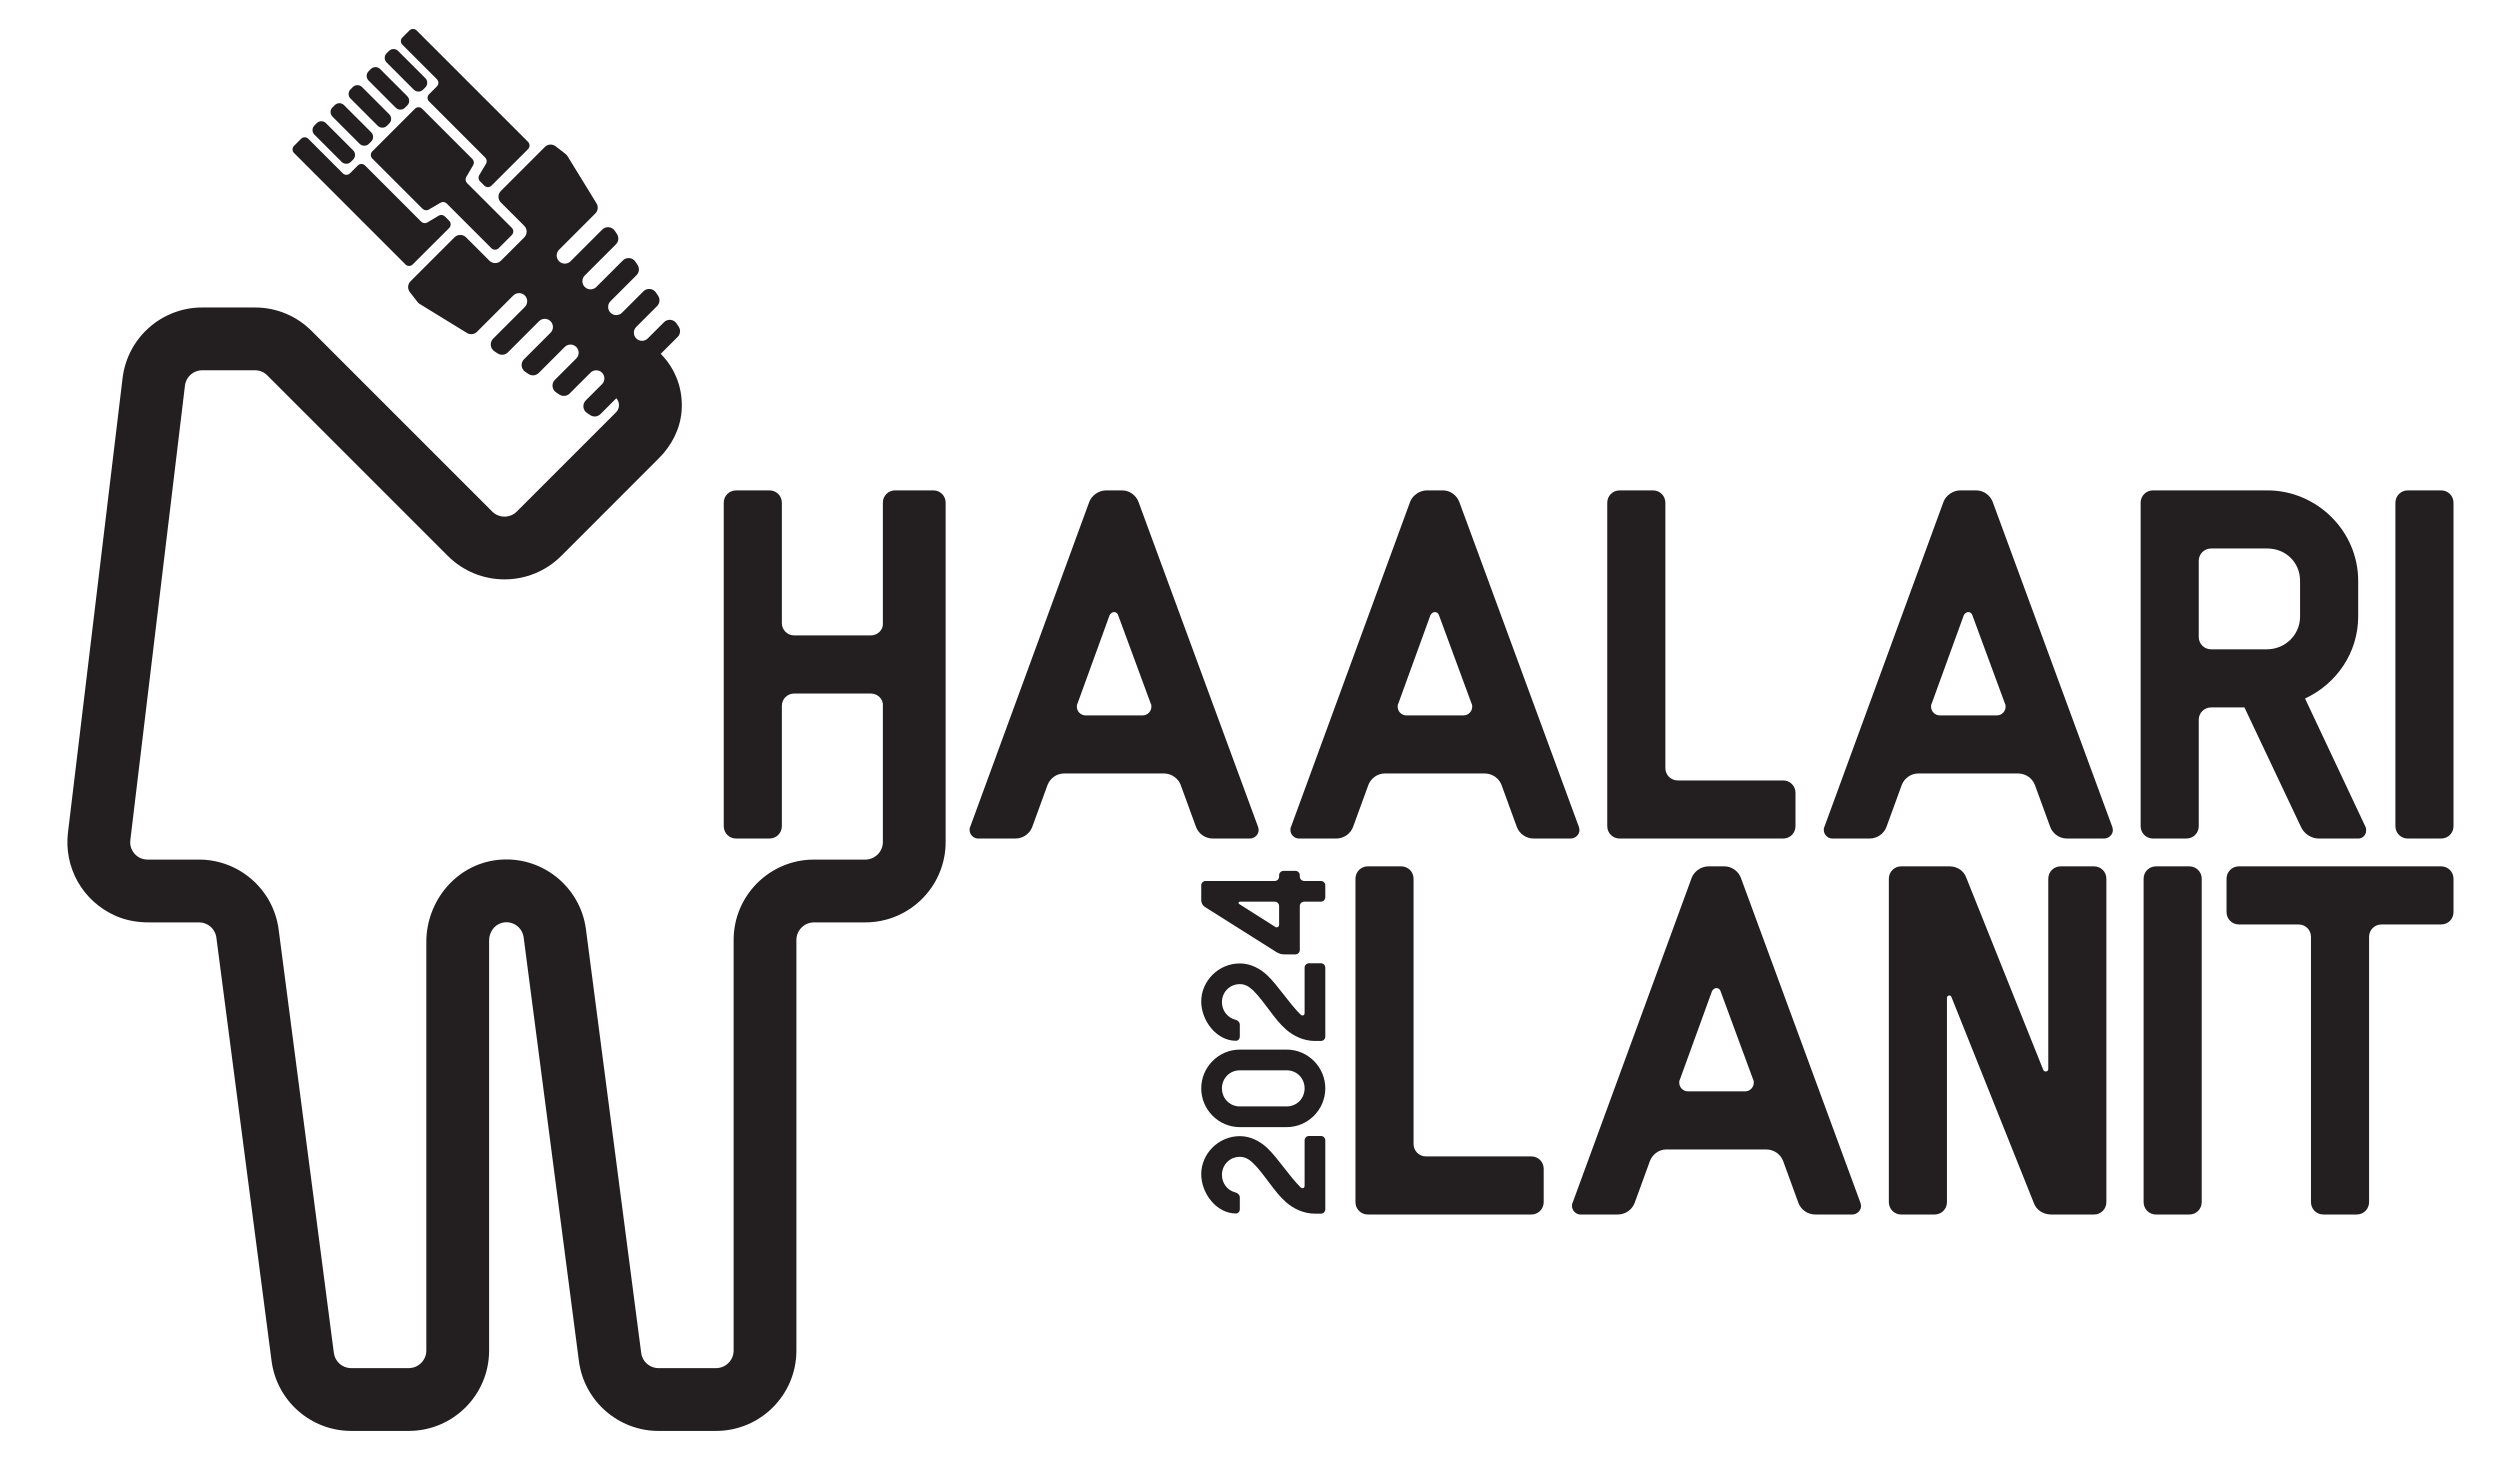
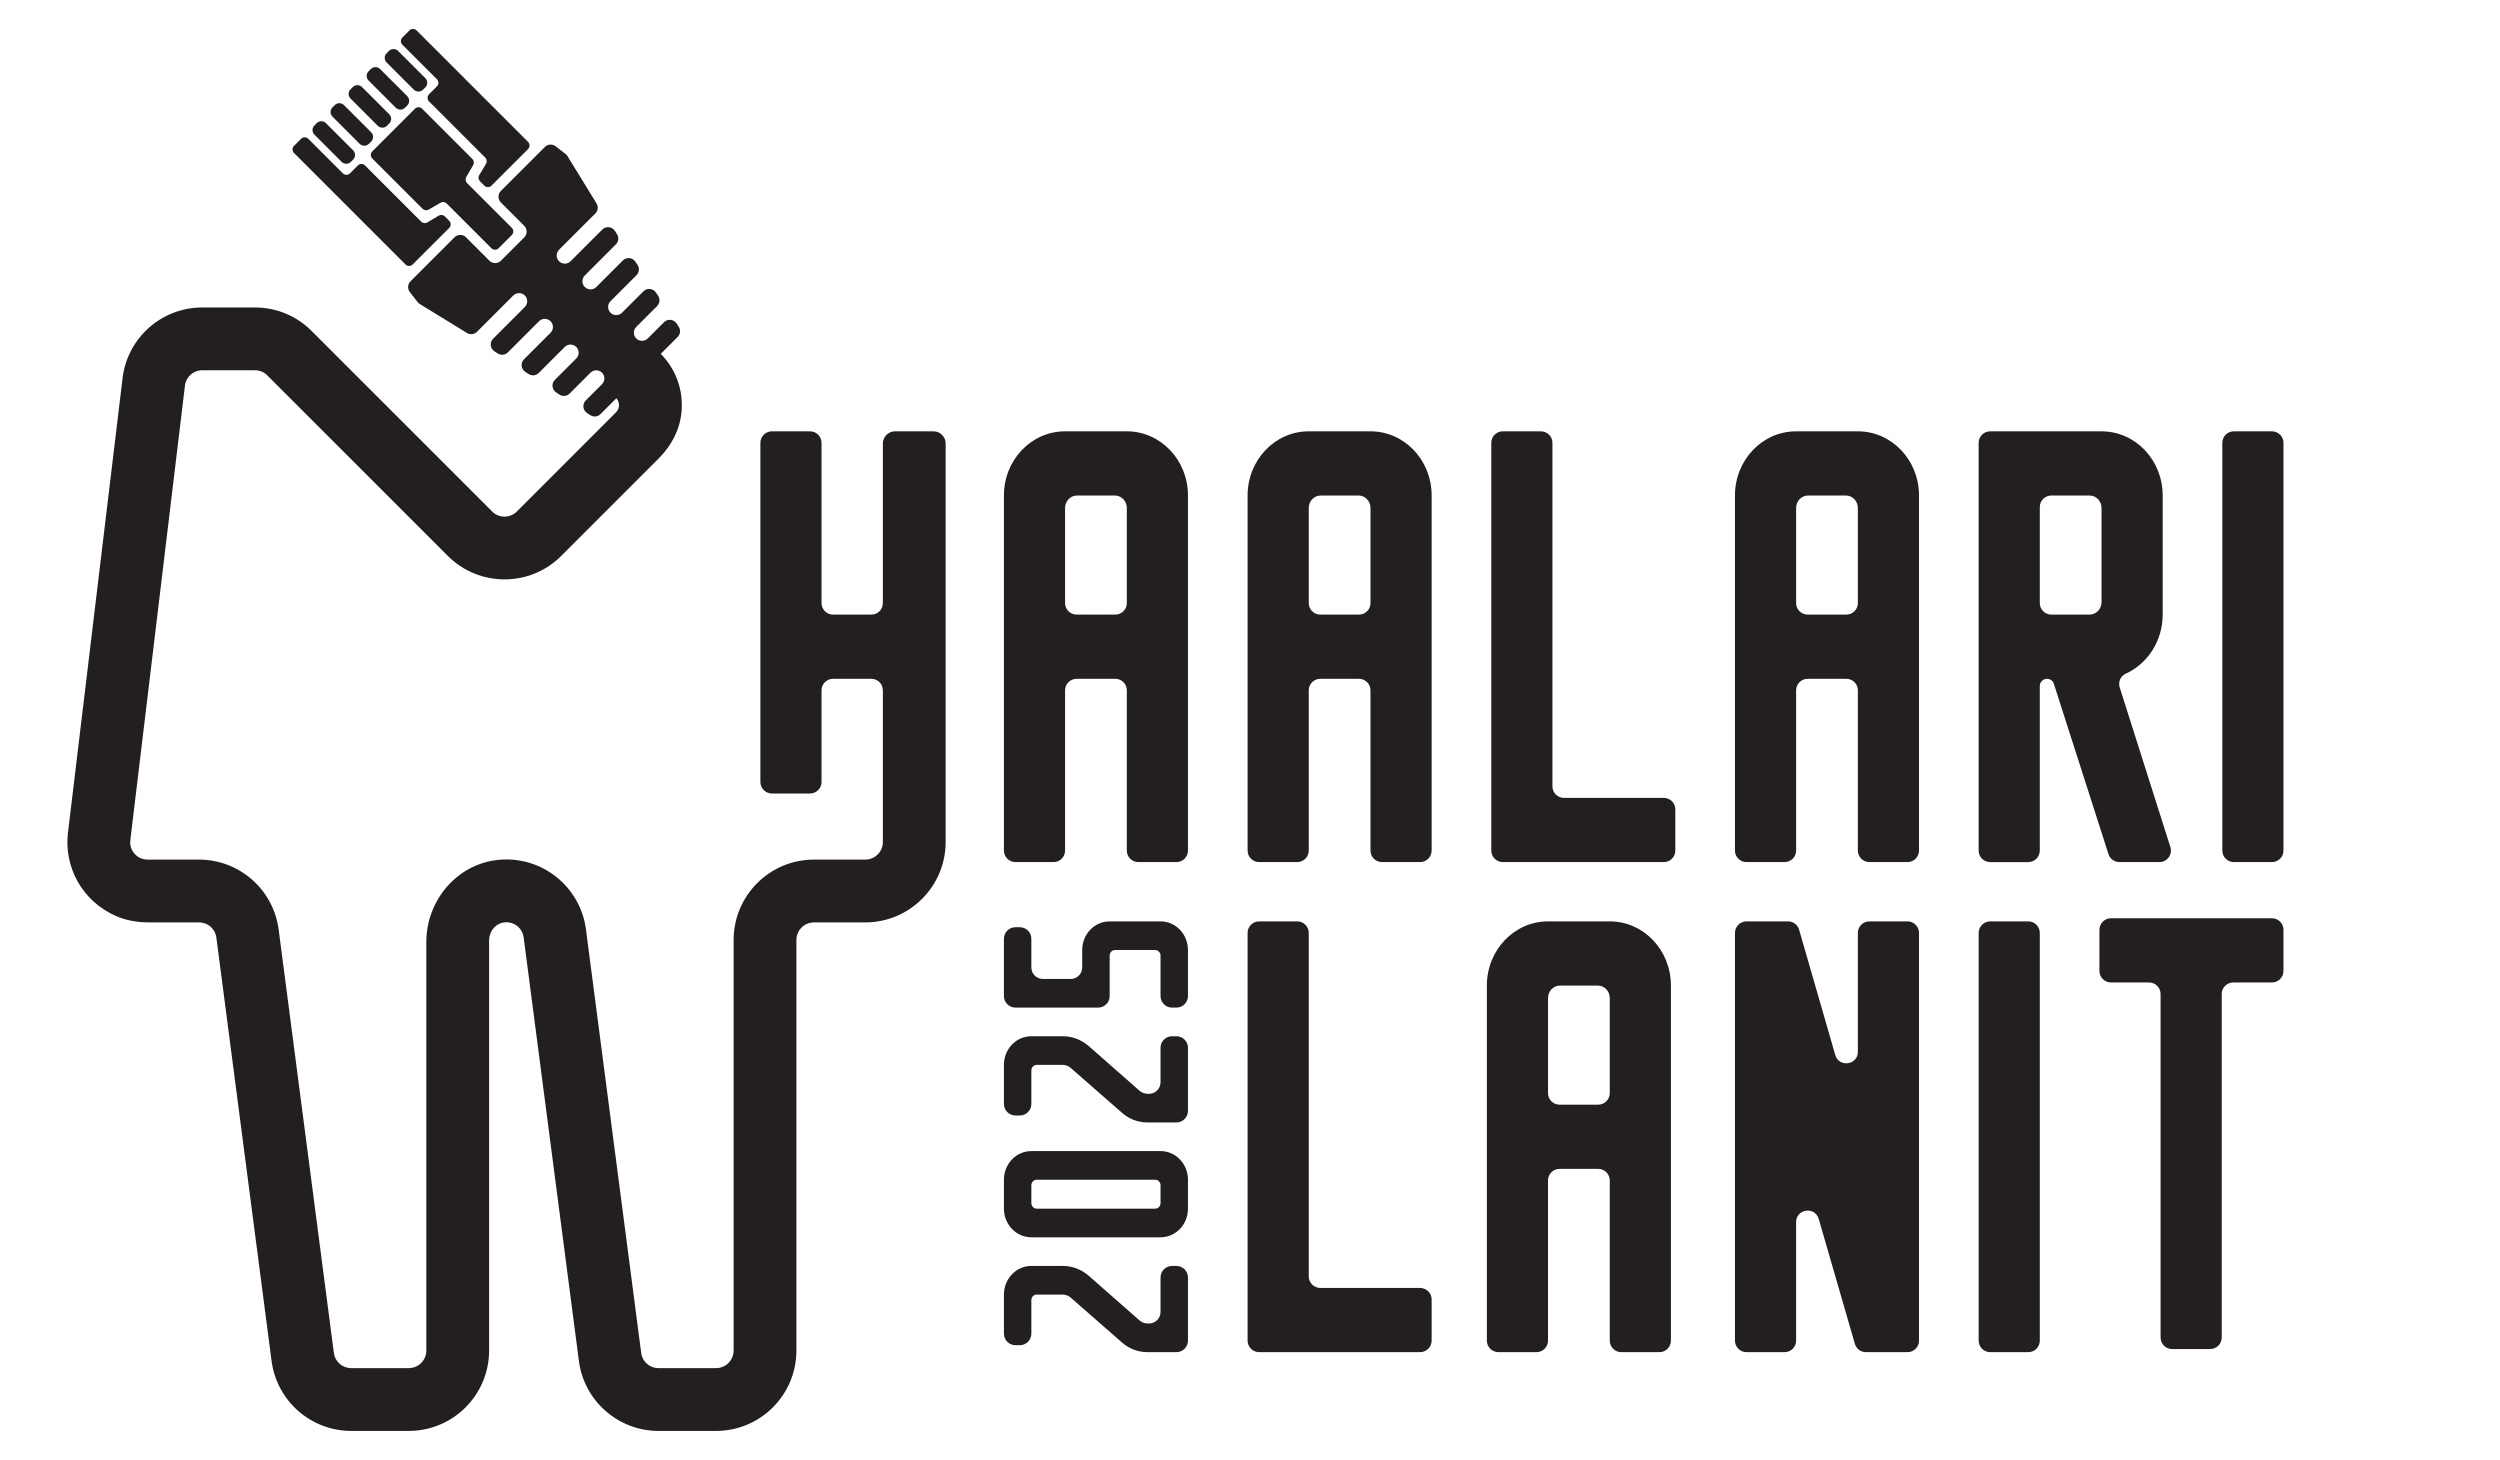
<svg xmlns="http://www.w3.org/2000/svg" width="15.45cm" height="9.022cm" viewBox="0 0 437.946 255.733">
-   <defs>
-     <style>
-       .cls-1 {
-         fill: #231f20;
-       }
-     </style>
-   </defs>
-   <g id="Logo_outline_path_and_ethernet">
-     <g id="Pins_copy">
+   <g id="a" data-name="Logo for Froteskia font">
+     <g id="b" data-name="Pins copy 2">
      <g>
-         <path class="cls-1" d="M163.532,85.902h-6.745c-1.175,0-2.128.953-2.128,2.128v59.467c0,1.702-1.381,3.082-3.083,3.082h-8.978c-7.777,0-14.082,6.305-14.082,14.082v71.919c0,1.702-1.38,3.082-3.082,3.082h-10.095c-1.521,0-2.816-1.138-3.013-2.646l-9.683-74.238c-.979-7.501-7.838-13.017-15.549-12.13-7.157.823-12.411,7.16-12.411,14.364v71.568c0,1.702-1.38,3.082-3.082,3.082h-10.1c-1.521,0-2.817-1.138-3.014-2.646l-9.672-74.177c-.915-7.014-6.89-12.261-13.963-12.261h-9.006c-1.189,0-1.935-.641-2.273-1.022-.338-.382-.885-1.198-.743-2.379l9.57-79.641c.184-1.526,1.481-2.677,3.018-2.677h9.251c.812,0,1.575.316,2.148.89l31.638,31.638c5.475,5.474,14.381,5.474,19.854,0l17.137-17.138c2.177-2.177,3.66-5.01,3.94-8.076.35-3.834-.974-7.5-3.638-10.191l2.964-2.964c.481-.481.555-1.234.178-1.8l-.374-.561c-.499-.749-1.559-.854-2.196-.218l-2.845,2.845c-.557.557-1.461.557-2.018,0-.557-.557-.557-1.46,0-2.018l3.653-3.653c.481-.481.555-1.234.178-1.8l-.377-.565c-.499-.749-1.559-.854-2.196-.218l-3.748,3.748c-.557.557-1.461.557-2.018,0-.557-.557-.557-1.46,0-2.018l4.556-4.556c.481-.481.555-1.234.178-1.8l-.377-.565c-.499-.749-1.559-.854-2.196-.218l-4.65,4.65c-.557.557-1.461.557-2.018,0h0c-.557-.557-.557-1.461,0-2.018l5.458-5.458c.481-.481.555-1.234.178-1.8l-.377-.565c-.499-.749-1.559-.854-2.196-.218l-5.552,5.552c-.557.557-1.461.557-2.018,0h0c-.557-.557-.557-1.461,0-2.018l6.36-6.36c.481-.481.555-1.234.178-1.8l-5.083-8.278c-.086-.129-.192-.242-.314-.337l-1.744-1.351c-.568-.44-1.374-.389-1.882.119l-7.708,7.708c-.557.557-.557,1.46,0,2.018l4.098,4.099c.557.557.557,1.46,0,2.018l-4.086,4.086c-.557.557-1.46.557-2.018,0l-4.099-4.099c-.557-.557-1.46-.557-2.018,0l-7.708,7.708c-.508.508-.559,1.314-.119,1.882l1.351,1.744c.095.122.208.228.337.314l8.278,5.083c.566.377,1.319.302,1.8-.178l6.36-6.36c.557-.557,1.461-.557,2.018,0s.557,1.461,0,2.018l-5.552,5.552c-.637.637-.532,1.697.218,2.196l.565.377c.566.377,1.319.302,1.8-.178l5.458-5.458c.557-.557,1.461-.557,2.018,0s.557,1.461,0,2.018l-4.65,4.65c-.637.637-.532,1.697.218,2.196l.565.377c.566.377,1.319.302,1.8-.178l4.556-4.556c.557-.557,1.461-.557,2.018,0s.557,1.461,0,2.018l-3.748,3.748c-.637.637-.532,1.697.218,2.196l.565.377c.566.377,1.319.302,1.8-.178l3.653-3.653c.557-.557,1.461-.557,2.018,0s.557,1.461,0,2.018l-2.845,2.845c-.637.637-.532,1.697.218,2.196l.561.374c.566.377,1.319.302,1.8-.178l2.774-2.774c.642.694.629,1.78-.045,2.455l-17.392,17.392c-1.186,1.185-3.114,1.185-4.298,0l-31.638-31.638c-2.651-2.652-6.177-4.112-9.927-4.112h-9.251c-7.099,0-13.091,5.315-13.939,12.364l-9.57,79.641c-.718,5.961,2.445,11.978,8.409,14.593,1.811.794,3.793,1.121,5.77,1.121h8.803c1.521,0,2.817,1.138,3.014,2.645l9.672,74.177c.915,7.014,6.89,12.261,13.963,12.261h10.063c7.777,0,14.082-6.305,14.082-14.082v-71.837c0-1.418.901-2.748,2.277-3.093,1.828-.458,3.546.795,3.775,2.55l9.683,74.238c.909,6.969,6.894,12.224,13.921,12.224h10.095c7.777,0,14.082-6.305,14.082-14.082v-71.919c0-1.702,1.38-3.082,3.082-3.082h8.978c7.777,0,14.082-6.305,14.082-14.082v-59.467c0-1.175-.952-2.128-2.127-2.128Z" />
-         <path class="cls-1" d="M82.892,28.927c.203-.348.146-.79-.139-1.075l-8.808-8.808c-.347-.347-.909-.347-1.255,0l-7.469,7.469c-.347.347-.347.909,0,1.255l8.808,8.808c.285.285.727.342,1.075.139l2.07-1.209c.348-.203.79-.146,1.075.139l7.838,7.838c.347.347.909.347,1.255,0l2.318-2.318c.347-.347.347-.909,0-1.255l-7.838-7.838c-.285-.285-.342-.727-.139-1.075l1.208-2.07Z" />
-         <path class="cls-1" d="M71.033,46.329c.347.347.909.347,1.255,0l6.404-6.404c.347-.347.347-.909,0-1.255l-.759-.759c-.288-.288-.734-.343-1.083-.134l-1.982,1.185c-.349.209-.796.154-1.083-.134l-9.845-9.845c-.347-.347-.909-.347-1.255,0l-1.377,1.377c-.347.347-.909.347-1.255,0l-6.052-6.052c-.347-.347-.909-.347-1.255,0l-1.239,1.239c-.347.347-.347.909,0,1.255l19.526,19.526Z" />
-         <path class="cls-1" d="M76.536,13.877c.347.347.347.909,0,1.255l-1.377,1.377c-.347.347-.347.909,0,1.255l9.845,9.845c.288.288.343.734.134,1.083l-1.185,1.982c-.209.349-.154.796.134,1.083l.759.759c.347.347.909.347,1.255,0l6.404-6.404c.347-.347.347-.909,0-1.255l-19.526-19.526c-.347-.347-.909-.347-1.255,0l-1.239,1.239c-.347.347-.347.909,0,1.255l6.052,6.052Z" />
-         <rect class="cls-1" x="69.691" y="7.805" width="2.853" height="9.024" rx="1.144" ry="1.144" transform="translate(12.121 53.895) rotate(-45)" />
-         <rect class="cls-1" x="66.53" y="10.966" width="2.853" height="9.024" rx="1.144" ry="1.144" transform="translate(8.959 52.586) rotate(-45)" />
-         <rect class="cls-1" x="63.368" y="14.128" width="2.853" height="9.024" rx="1.144" ry="1.144" transform="translate(5.798 51.276) rotate(-45)" />
-         <rect class="cls-1" x="60.207" y="17.289" width="2.853" height="9.024" rx="1.144" ry="1.144" transform="translate(2.639 49.971) rotate(-45.004)" />
-         <rect class="cls-1" x="57.046" y="20.45" width="2.853" height="9.024" rx="1.144" ry="1.144" transform="translate(-.527 48.653) rotate(-44.996)" />
+         <path d="M163.532,75.556h-6.745c-1.175,0-2.128.953-2.128,2.128v69.814c0,1.702-1.381,3.082-3.083,3.082h-8.978c-7.777,0-14.082,6.305-14.082,14.082v71.919c0,1.702-1.38,3.082-3.082,3.082h-10.095c-1.521,0-2.816-1.138-3.013-2.646l-9.683-74.238c-.979-7.501-7.838-13.017-15.549-12.13-7.157.823-12.411,7.16-12.411,14.364v71.568c0,1.702-1.38,3.082-3.082,3.082h-10.1c-1.521,0-2.817-1.138-3.014-2.646l-9.672-74.177c-.915-7.014-6.89-12.261-13.963-12.261h-9.006c-1.189,0-1.935-.641-2.273-1.022-.338-.382-.885-1.198-.743-2.379l9.57-79.641c.184-1.526,1.481-2.677,3.018-2.677h9.251c.812,0,1.575.316,2.148.89l31.638,31.638c5.475,5.474,14.381,5.474,19.854,0l17.137-17.138c2.177-2.177,3.66-5.01,3.94-8.076.35-3.834-.974-7.5-3.638-10.191l2.964-2.964c.481-.481.555-1.234.178-1.8l-.374-.561c-.499-.749-1.559-.854-2.196-.218l-2.845,2.845c-.557.557-1.461.557-2.018,0-.557-.557-.557-1.46,0-2.018l3.653-3.653c.481-.481.555-1.234.178-1.8l-.377-.565c-.499-.749-1.559-.854-2.196-.218l-3.748,3.748c-.557.557-1.461.557-2.018,0-.557-.557-.557-1.46,0-2.018l4.556-4.556c.481-.481.555-1.234.178-1.8l-.377-.565c-.499-.749-1.559-.854-2.196-.218l-4.65,4.65c-.557.557-1.461.557-2.018,0h0c-.557-.557-.557-1.461,0-2.018l5.458-5.458c.481-.481.555-1.234.178-1.8l-.377-.565c-.499-.749-1.559-.854-2.196-.218l-5.552,5.552c-.557.557-1.461.557-2.018,0h0c-.557-.557-.557-1.461,0-2.018l6.36-6.36c.481-.481.555-1.234.178-1.8l-5.083-8.278c-.086-.129-.192-.242-.314-.337l-1.744-1.351c-.568-.44-1.374-.389-1.882.119l-7.708,7.708c-.557.557-.557,1.46,0,2.018l4.098,4.099c.557.557.557,1.46,0,2.018l-4.086,4.086c-.557.557-1.46.557-2.018,0l-4.099-4.099c-.557-.557-1.46-.557-2.018,0l-7.708,7.708c-.508.508-.559,1.314-.119,1.882l1.351,1.744c.095.122.208.228.337.314l8.278,5.083c.566.377,1.319.302,1.8-.178l6.36-6.36c.557-.557,1.461-.557,2.018,0s.557,1.461,0,2.018l-5.552,5.552c-.637.637-.532,1.697.218,2.196l.565.377c.566.377,1.319.302,1.8-.178l5.458-5.458c.557-.557,1.461-.557,2.018,0s.557,1.461,0,2.018l-4.65,4.65c-.637.637-.532,1.697.218,2.196l.565.377c.566.377,1.319.302,1.8-.178l4.556-4.556c.557-.557,1.461-.557,2.018,0s.557,1.461,0,2.018l-3.748,3.748c-.637.637-.532,1.697.218,2.196l.565.377c.566.377,1.319.302,1.8-.178l3.653-3.653c.557-.557,1.461-.557,2.018,0s.557,1.461,0,2.018l-2.845,2.845c-.637.637-.532,1.697.218,2.196l.561.374c.566.377,1.319.302,1.8-.178l2.774-2.774c.642.694.629,1.78-.045,2.455l-17.392,17.392c-1.186,1.185-3.114,1.185-4.298,0l-31.638-31.638c-2.651-2.652-6.177-4.112-9.927-4.112h-9.251c-7.099,0-13.091,5.315-13.939,12.364l-9.57,79.641c-.718,5.961,2.445,11.978,8.409,14.593,1.811.794,3.793,1.121,5.77,1.121h8.803c1.521,0,2.817,1.138,3.014,2.645l9.672,74.177c.915,7.014,6.89,12.261,13.963,12.261h10.063c7.777,0,14.082-6.305,14.082-14.082v-71.837c0-1.418.901-2.748,2.277-3.093,1.828-.458,3.546.795,3.775,2.55l9.683,74.238c.909,6.969,6.894,12.224,13.921,12.224h10.095c7.777,0,14.082-6.305,14.082-14.082v-71.919c0-1.702,1.38-3.082,3.082-3.082h8.978c7.777,0,14.082-6.305,14.082-14.082v-69.814c0-1.175-.952-2.128-2.127-2.128Z" fill="#231f20" />
+         <path d="M82.892,28.927c.203-.348.146-.79-.139-1.075l-8.808-8.808c-.347-.347-.909-.347-1.255,0l-7.469,7.469c-.347.347-.347.909,0,1.255l8.808,8.808c.285.285.727.342,1.075.139l2.07-1.209c.348-.203.79-.146,1.075.139l7.838,7.838c.347.347.909.347,1.255,0l2.318-2.318c.347-.347.347-.909,0-1.255l-7.838-7.838c-.285-.285-.342-.727-.139-1.075l1.208-2.07Z" fill="#231f20" />
+         <path d="M71.033,46.329c.347.347.909.347,1.255,0l6.404-6.404c.347-.347.347-.909,0-1.255l-.759-.759c-.288-.288-.734-.343-1.083-.134l-1.982,1.185c-.349.209-.796.154-1.083-.134l-9.845-9.845c-.347-.347-.909-.347-1.255,0l-1.377,1.377c-.347.347-.909.347-1.255,0l-6.052-6.052c-.347-.347-.909-.347-1.255,0l-1.239,1.239c-.347.347-.347.909,0,1.255l19.526,19.526Z" fill="#231f20" />
+         <path d="M76.536,13.877c.347.347.347.909,0,1.255l-1.377,1.377c-.347.347-.347.909,0,1.255l9.845,9.845c.288.288.343.734.134,1.083l-1.185,1.982c-.209.349-.154.796.134,1.083l.759.759c.347.347.909.347,1.255,0l6.404-6.404c.347-.347.347-.909,0-1.255l-19.526-19.526c-.347-.347-.909-.347-1.255,0l-1.239,1.239c-.347.347-.347.909,0,1.255l6.052,6.052Z" fill="#231f20" />
+         <rect x="69.691" y="7.805" width="2.853" height="9.024" rx="1.144" ry="1.144" transform="translate(12.121 53.895) rotate(-45)" fill="#231f20" />
+         <rect x="66.53" y="10.966" width="2.853" height="9.024" rx="1.144" ry="1.144" transform="translate(8.959 52.586) rotate(-45)" fill="#231f20" />
+         <rect x="63.368" y="14.128" width="2.853" height="9.024" rx="1.144" ry="1.144" transform="translate(5.798 51.276) rotate(-45)" fill="#231f20" />
+         <rect x="60.207" y="17.289" width="2.853" height="9.024" rx="1.144" ry="1.144" transform="translate(2.639 49.971) rotate(-45.004)" fill="#231f20" />
+         <rect x="57.046" y="20.45" width="2.853" height="9.024" rx="1.144" ry="1.144" transform="translate(-.527 48.653) rotate(-44.996)" fill="#231f20" />
      </g>
    </g>
  </g>
-   <g id="Text">
-     <g id="Lanit_text">
-       <path class="cls-1" d="M239.623,151.764h5.829c1.218,0,2.175.957,2.175,2.175v46.461c0,1.218.957,2.175,2.176,2.175h18.445c1.218,0,2.175.957,2.175,2.176v5.829c0,1.218-.957,2.175-2.175,2.175h-28.625c-1.219,0-2.176-.957-2.176-2.175v-56.641c0-1.218.957-2.175,2.176-2.175Z" />
-       <path class="cls-1" d="M299.305,151.764h2.784c1.305,0,2.436.87,2.871,2.001l20.969,56.988c0,.087.087.261.087.522,0,.783-.696,1.479-1.566,1.479h-6.438c-1.392,0-2.523-.87-2.958-2.001l-2.697-7.396c-.436-1.131-1.566-2.001-2.958-2.001h-17.488c-1.305,0-2.437.87-2.871,2.001l-2.697,7.396c-.436,1.131-1.566,2.001-2.958,2.001h-6.525c-.783,0-1.479-.695-1.479-1.479,0-.262,0-.436.087-.522l20.882-56.988c.435-1.131,1.652-2.001,2.958-2.001ZM300.697,173.08c-.348,0-.608.261-.782.522l-5.656,15.574c-.087.087-.087.261-.087.522,0,.783.696,1.479,1.479,1.479h10.093c.783,0,1.479-.696,1.479-1.479,0-.261,0-.435-.087-.522l-5.742-15.574c-.087-.261-.348-.522-.696-.522Z" />
-       <path class="cls-1" d="M333.06,151.764h8.439c1.392,0,2.523.783,2.958,2.001l13.485,33.671c.088.174.262.261.436.261.261,0,.435-.174.435-.435v-33.323c0-1.218.957-2.175,2.176-2.175h5.829c1.218,0,2.175.957,2.175,2.175v56.641c0,1.218-.957,2.175-2.175,2.175h-7.482c-1.393,0-2.61-.783-3.045-2.001l-14.443-36.107c-.087-.174-.174-.261-.348-.261-.262,0-.436.174-.436.435v35.759c0,1.218-.957,2.175-2.175,2.175h-5.829c-1.219,0-2.176-.957-2.176-2.175v-56.641c0-1.218.957-2.175,2.176-2.175Z" />
-       <path class="cls-1" d="M377.689,151.764h5.829c1.218,0,2.175.957,2.175,2.175v56.641c0,1.218-.957,2.175-2.175,2.175h-5.829c-1.219,0-2.176-.957-2.176-2.175v-56.641c0-1.218.957-2.175,2.176-2.175Z" />
-       <path class="cls-1" d="M392.217,151.764h35.411c1.218,0,2.175.957,2.175,2.175v5.83c0,1.218-.957,2.175-2.175,2.175h-10.44c-1.219,0-2.176.957-2.176,2.175v46.461c0,1.218-.957,2.175-2.175,2.175h-5.829c-1.219,0-2.176-.957-2.176-2.175v-46.461c0-1.218-.957-2.175-2.175-2.175h-10.44c-1.219,0-2.176-.958-2.176-2.175v-5.83c0-1.218.957-2.175,2.176-2.175Z" />
+   <g id="c" data-name="Font Groteskia H-shift">
+     <g id="d" data-name="Expanded text">
+       <path d="M154.666,120.93c0-1.116-.904-2.02-2.02-2.02h-6.711c-1.116,0-2.02.904-2.02,2.02v16.053c0,1.116-.904,2.02-2.02,2.02h-6.672c-1.116,0-2.02-.904-2.02-2.02v-59.408c0-1.116.904-2.02,2.02-2.02h6.672c1.116,0,2.02.904,2.02,2.02v28.066c0,1.116.904,2.02,2.02,2.02h6.711c1.116,0,2.02-.904,2.02-2.02l.654-5.827.19,29.998-.844-8.882Z" fill="#231f20" />
+       <path d="M186.577,75.556h10.816c5.929,0,10.713,5.023,10.713,11.248v62.194c0,1.116-.904,2.02-2.02,2.02h-6.673c-1.116,0-2.02-.904-2.02-2.02v-28.067c0-1.116-.904-2.02-2.02-2.02h-6.776c-1.116,0-2.02.904-2.02,2.02v28.067c0,1.116-.904,2.02-2.02,2.02h-6.672c-1.116,0-2.02-.904-2.02-2.02v-62.194c0-6.225,4.784-11.248,10.712-11.248ZM197.393,88.988c0-1.201-.936-2.184-2.08-2.184h-6.656c-1.144,0-2.08.983-2.08,2.184v16.654c0,1.116.904,2.02,2.02,2.02h6.776c1.116,0,2.02-.904,2.02-2.02v-16.654Z" fill="#231f20" />
+       <path d="M229.264,75.556h10.816c5.929,0,10.713,5.023,10.713,11.248v62.194c0,1.116-.904,2.02-2.02,2.02h-6.673c-1.116,0-2.02-.904-2.02-2.02v-28.067c0-1.116-.904-2.02-2.02-2.02h-6.776c-1.116,0-2.02.904-2.02,2.02v28.067c0,1.116-.904,2.02-2.02,2.02h-6.672c-1.116,0-2.02-.904-2.02-2.02v-62.194c0-6.225,4.784-11.248,10.712-11.248ZM240.081,88.988c0-1.201-.936-2.184-2.08-2.184h-6.656c-1.144,0-2.08.983-2.08,2.184v16.654c0,1.116.904,2.02,2.02,2.02h6.776c1.116,0,2.02-.904,2.02-2.02v-16.654Z" fill="#231f20" />
+       <path d="M314.641,75.556h10.816c5.928,0,10.712,5.023,10.712,11.248v62.194c0,1.116-.904,2.02-2.02,2.02h-6.672c-1.116,0-2.02-.904-2.02-2.02v-28.067c0-1.116-.904-2.02-2.02-2.02h-6.776c-1.116,0-2.02.904-2.02,2.02v28.067c0,1.116-.904,2.02-2.02,2.02h-6.673c-1.116,0-2.02-.904-2.02-2.02v-62.194c0-6.225,4.784-11.248,10.713-11.248ZM325.457,88.988c0-1.201-.937-2.184-2.08-2.184h-6.656c-1.145,0-2.08.983-2.08,2.184v16.654c0,1.116.904,2.02,2.02,2.02h6.776c1.116,0,2.02-.904,2.02-2.02v-16.654Z" fill="#231f20" />
+       <path d="M369.359,149.615l-9.566-29.827c-.168-.523-.654-.877-1.202-.877h0c-.697,0-1.263.565-1.263,1.263v28.825c0,1.116-.904,2.02-2.02,2.02h-6.673c-1.116,0-2.02-.904-2.02-2.02v-71.422c0-1.116.904-2.02,2.02-2.02h19.509c5.928,0,10.712,5.023,10.712,11.248v20.858c0,4.61-2.655,8.629-6.478,10.348-.914.411-1.352,1.463-1.048,2.419l8.875,27.957c.414,1.303-.559,2.631-1.925,2.631h-6.998c-.878,0-1.655-.567-1.924-1.403ZM357.329,105.642c0,1.116.904,2.02,2.02,2.02h6.716c1.144,0,2.08-.982,2.08-2.184v-16.49c0-1.201-.937-2.184-2.08-2.184h-6.716c-1.116,0-2.02.904-2.02,2.02v16.818Z" fill="#231f20" />
+       <path d="M391.323,75.556h6.672c1.116,0,2.02.904,2.02,2.02v71.422c0,1.116-.904,2.02-2.02,2.02h-6.672c-1.116,0-2.02-.904-2.02-2.02v-71.422c0-1.116.904-2.02,2.02-2.02Z" fill="#231f20" />
+       <path d="M248.772,236.865h-28.199c-1.116,0-2.021-.905-2.021-2.021v-71.42c0-1.116.905-2.021,2.021-2.021h6.671c1.116,0,2.021.905,2.021,2.021v60.172c0,1.116.905,2.021,2.021,2.021h17.486c1.116,0,2.021.905,2.021,2.021v7.206c0,1.116-.905,2.021-2.021,2.021Z" fill="#231f20" />
+       <path d="M271.179,161.404h10.816c5.929,0,10.713,5.023,10.713,11.248v62.194c0,1.116-.904,2.02-2.02,2.02h-6.673c-1.116,0-2.02-.904-2.02-2.02v-28.066c0-1.116-.904-2.02-2.02-2.02h-6.776c-1.116,0-2.02.904-2.02,2.02v28.066c0,1.116-.904,2.02-2.02,2.02h-6.672c-1.116,0-2.02-.904-2.02-2.02v-62.194c0-6.225,4.784-11.248,10.712-11.248ZM281.996,174.836c0-1.201-.936-2.185-2.08-2.185h-6.656c-1.144,0-2.08.983-2.08,2.185v16.654c0,1.116.904,2.02,2.02,2.02h6.776c1.116,0,2.02-.904,2.02-2.02v-16.654Z" fill="#231f20" />
+       <path d="M334.149,236.865h-7.278c-.899,0-1.69-.595-1.94-1.459l-6.33-21.876c-.65-2.246-3.961-1.777-3.961.562v20.753c0,1.116-.904,2.02-2.02,2.02h-6.672c-1.116,0-2.02-.904-2.02-2.02v-71.422c0-1.116.904-2.02,2.02-2.02h7.277c.9,0,1.691.595,1.941,1.46l6.33,21.94c.648,2.248,3.961,1.779,3.961-.56v-20.82c0-1.116.904-2.02,2.02-2.02h6.673c1.116,0,2.02.904,2.02,2.02v71.422c0,1.116-.904,2.02-2.02,2.02Z" fill="#231f20" />
+       <path d="M348.637,161.404h6.672c1.116,0,2.02.904,2.02,2.02v71.422c0,1.116-.904,2.02-2.02,2.02h-6.672c-1.116,0-2.02-.904-2.02-2.02v-71.422c0-1.116.904-2.02,2.02-2.02Z" fill="#231f20" />
+       <path d="M397.995,172.106h-6.776c-1.116,0-2.02.904-2.02,2.02v60.174c0,1.116-.904,2.02-2.02,2.02h-6.673c-1.116,0-2.02-.904-2.02-2.02v-60.174c0-1.116-.904-2.02-2.02-2.02h-6.672c-1.116,0-2.02-.904-2.02-2.02v-7.208c0-1.116.904-2.02,2.02-2.02h28.201c1.116,0,2.02.904,2.02,2.02v7.208c0,1.116-.904,2.02-2.02,2.02Z" fill="#231f20" />
+       <path d="M291.461,151.018h-28.201c-1.116,0-2.02-.904-2.02-2.02v-71.422c0-1.116.904-2.02,2.02-2.02h6.673c1.116,0,2.02.904,2.02,2.02v60.174c0,1.116.904,2.02,2.02,2.02h17.488c1.116,0,2.02.904,2.02,2.02v7.208c0,1.116-.904,2.02-2.02,2.02Z" fill="#231f20" />
    </g>
-     <g id="Haalari_text">
-       <path class="cls-1" d="M154.713,123.663c0-1.218-.957-2.175-2.175-2.175h-13.398c-1.219,0-2.176.957-2.176,2.175v21.055c0,1.218-.957,2.175-2.175,2.175h-5.829c-1.219,0-2.176-.957-2.176-2.175v-56.641c0-1.218.957-2.175,2.176-2.175h5.829c1.218,0,2.175.957,2.175,2.175v21.056c0,1.218.957,2.175,2.176,2.175h13.398c1.218,0,2.175-.957,2.175-2.175l2.999-1.756v18.795l-2.999-2.51Z" />
-       <path class="cls-1" d="M193.777,85.902h2.784c1.305,0,2.437.87,2.871,2.001l20.969,56.988c0,.087.087.261.087.522,0,.783-.696,1.479-1.566,1.479h-6.438c-1.392,0-2.523-.87-2.958-2.001l-2.697-7.396c-.436-1.131-1.566-2.001-2.958-2.001h-17.488c-1.306,0-2.437.87-2.871,2.001l-2.697,7.396c-.436,1.131-1.566,2.001-2.958,2.001h-6.525c-.783,0-1.479-.695-1.479-1.479,0-.262,0-.436.087-.522l20.882-56.988c.435-1.131,1.652-2.001,2.958-2.001ZM195.169,107.218c-.348,0-.608.261-.782.522l-5.656,15.574c-.087.087-.087.261-.087.522,0,.783.696,1.479,1.479,1.479h10.093c.783,0,1.479-.696,1.479-1.479,0-.261,0-.435-.087-.522l-5.742-15.574c-.087-.261-.348-.522-.696-.522Z" />
-       <path class="cls-1" d="M249.978,85.902h2.784c1.305,0,2.437.87,2.871,2.001l20.969,56.988c0,.087.087.261.087.522,0,.783-.696,1.479-1.566,1.479h-6.438c-1.392,0-2.523-.87-2.958-2.001l-2.697-7.396c-.436-1.131-1.566-2.001-2.958-2.001h-17.488c-1.306,0-2.437.87-2.871,2.001l-2.697,7.396c-.436,1.131-1.566,2.001-2.958,2.001h-6.525c-.783,0-1.479-.695-1.479-1.479,0-.262,0-.436.087-.522l20.882-56.988c.435-1.131,1.652-2.001,2.958-2.001ZM251.37,107.218c-.348,0-.608.261-.782.522l-5.656,15.574c-.087.087-.087.261-.087.522,0,.783.696,1.479,1.479,1.479h10.093c.783,0,1.479-.696,1.479-1.479,0-.261,0-.435-.087-.522l-5.742-15.574c-.087-.261-.348-.522-.696-.522Z" />
-       <path class="cls-1" d="M283.733,85.902h5.829c1.218,0,2.175.957,2.175,2.175v46.461c0,1.218.957,2.175,2.176,2.175h18.445c1.218,0,2.175.957,2.175,2.176v5.829c0,1.218-.957,2.175-2.175,2.175h-28.625c-1.219,0-2.176-.957-2.176-2.175v-56.641c0-1.218.957-2.175,2.176-2.175Z" />
-       <path class="cls-1" d="M343.416,85.902h2.784c1.305,0,2.437.87,2.871,2.001l20.969,56.988c0,.087.087.261.087.522,0,.783-.696,1.479-1.566,1.479h-6.438c-1.392,0-2.523-.87-2.958-2.001l-2.697-7.396c-.436-1.131-1.566-2.001-2.958-2.001h-17.488c-1.306,0-2.437.87-2.871,2.001l-2.697,7.396c-.436,1.131-1.566,2.001-2.958,2.001h-6.525c-.783,0-1.479-.695-1.479-1.479,0-.262,0-.436.087-.522l20.882-56.988c.435-1.131,1.652-2.001,2.958-2.001ZM344.807,107.218c-.348,0-.608.261-.782.522l-5.656,15.574c-.087.087-.087.261-.087.522,0,.783.696,1.479,1.479,1.479h10.093c.783,0,1.479-.696,1.479-1.479,0-.261,0-.435-.087-.522l-5.742-15.574c-.087-.261-.348-.522-.696-.522Z" />
-       <path class="cls-1" d="M377.17,85.902h20.011c8.701,0,15.922,7.134,15.922,15.835v6.264c0,6.352-3.828,11.833-9.31,14.356l10.615,22.534c.087.174.087.436.087.609,0,.783-.609,1.392-1.393,1.392h-6.873c-1.392,0-2.61-.87-3.132-2.001l-9.919-20.968h-5.829c-1.219,0-2.176.957-2.176,2.175v18.619c0,1.218-.957,2.175-2.175,2.175h-5.829c-1.219,0-2.176-.957-2.176-2.175v-56.641c0-1.218.957-2.175,2.176-2.175ZM385.173,98.257v13.312c0,1.218.957,2.175,2.176,2.175h9.744c3.22,0,5.829-2.523,5.829-5.743v-6.264c0-3.219-2.522-5.655-5.742-5.655h-9.831c-1.219,0-2.176.957-2.176,2.175Z" />
-       <path class="cls-1" d="M421.799,85.902h5.829c1.218,0,2.175.957,2.175,2.175v56.641c0,1.218-.957,2.175-2.175,2.175h-5.829c-1.219,0-2.176-.957-2.176-2.175v-56.641c0-1.218.957-2.175,2.176-2.175Z" />
-     </g>
-   </g>
-   <g id="Year_text">
-     <g id="Outlines">
-       <path class="cls-1" d="M217.189,199.025c1.923,0,3.565.93,4.775,2.046,1.984,1.892,3.721,4.775,5.922,6.977.093.062.217.093.31.093.218,0,.342-.154.342-.465v-7.906c0-.435.341-.775.774-.775h2.078c.434,0,.774.341.774.775v12.061c0,.435-.341.775-.774.775h-1.023c-2.016,0-3.752-.868-5.054-1.984-2.14-1.86-3.628-4.713-5.799-6.883-.806-.744-1.457-1.086-2.325-1.086-1.768,0-3.132,1.396-3.132,3.163,0,1.488.992,2.729,2.356,3.069.403.094.775.435.775.868v2.077c0,.403-.279.744-.682.744-3.411,0-6.077-3.534-6.077-6.883,0-3.597,3.038-6.666,6.759-6.666Z" />
-       <path class="cls-1" d="M217.189,183.866h8.217c3.721,0,6.759,3.069,6.759,6.79s-3.038,6.79-6.759,6.79h-8.217c-3.721,0-6.759-3.069-6.759-6.79s3.038-6.79,6.759-6.79ZM217.189,193.818h8.217c1.768,0,3.132-1.395,3.132-3.162s-1.364-3.162-3.132-3.162h-8.217c-1.768,0-3.132,1.395-3.132,3.162s1.364,3.162,3.132,3.162Z" />
-       <path class="cls-1" d="M217.189,168.77c1.923,0,3.565.93,4.775,2.046,1.984,1.892,3.721,4.775,5.922,6.977.093.062.217.093.31.093.218,0,.342-.154.342-.465v-7.906c0-.435.341-.775.774-.775h2.078c.434,0,.774.341.774.775v12.061c0,.435-.341.775-.774.775h-1.023c-2.016,0-3.752-.868-5.054-1.984-2.14-1.86-3.628-4.713-5.799-6.883-.806-.744-1.457-1.086-2.325-1.086-1.768,0-3.132,1.396-3.132,3.163,0,1.488.992,2.729,2.356,3.069.403.094.775.435.775.868v2.077c0,.403-.279.744-.682.744-3.411,0-6.077-3.534-6.077-6.883,0-3.597,3.038-6.666,6.759-6.666Z" />
-       <path class="cls-1" d="M210.43,157.672v-2.573c0-.435.341-.775.774-.775h12.093c.434,0,.775-.341.775-.775v-.217c0-.435.341-.775.774-.775h2.078c.434,0,.774.341.774.775v.217c0,.435.342.775.775.775h2.915c.434,0,.774.341.774.775v2.077c0,.434-.341.775-.774.775h-2.915c-.434,0-.775.341-.775.775v7.689c0,.434-.341.774-.774.774h-1.892c-.496,0-.992-.124-1.427-.403l-12.526-7.906c-.402-.248-.65-.713-.65-1.209ZM217.065,158.354l6.356,4.031c.279.186.651-.031.651-.372v-3.286c0-.435-.342-.775-.775-.775h-6.108c-.217,0-.31.279-.124.402Z" />
+     <g id="e" data-name="Expanded year">
+       <path d="M201.107,231.847h.172c1.116,0,2.021-.905,2.021-2.021v-6.043c0-1.116.905-2.021,2.021-2.021h.764c1.116,0,2.021.905,2.021,2.021v11.061c0,1.116-.905,2.021-2.021,2.021h-5.071c-1.633,0-3.219-.584-4.479-1.705l-8.912-7.795c-.42-.39-.933-.585-1.493-.585h-4.526c-.513,0-.933.439-.933.975v5.871c0,1.116-.905,2.021-2.021,2.021h-.764c-1.116,0-2.021-.905-2.021-2.021v-6.846c0-2.777,2.146-5.018,4.806-5.018h5.505c1.633,0,3.219.584,4.526,1.705l8.865,7.795c.42.39.98.585,1.54.585Z" fill="#231f20" />
+       <path d="M175.865,211.728v-5.068c0-2.777,2.146-5.018,4.806-5.018h22.629c2.66,0,4.806,2.241,4.806,5.018v5.068c0,2.777-2.146,5.018-4.806,5.018h-22.629c-2.66,0-4.806-2.241-4.806-5.018ZM202.367,206.66h-20.763c-.513,0-.933.439-.933.975v3.118c0,.536.42.974.933.974h20.763c.513,0,.933-.439.933-.974v-3.118c0-.537-.42-.975-.933-.975Z" fill="#231f20" />
+       <path d="M201.107,191.609h.172c1.116,0,2.021-.905,2.021-2.021v-6.043c0-1.116.905-2.021,2.021-2.021h.764c1.116,0,2.021.905,2.021,2.021v11.061c0,1.116-.905,2.021-2.021,2.021h-5.071c-1.633,0-3.219-.584-4.479-1.705l-8.912-7.795c-.42-.39-.933-.585-1.493-.585h-4.526c-.513,0-.933.439-.933.975v5.871c0,1.116-.905,2.021-2.021,2.021h-.764c-1.116,0-2.021-.905-2.021-2.021v-6.846c0-2.777,2.146-5.018,4.806-5.018h5.505c1.633,0,3.219.584,4.526,1.705l8.865,7.795c.42.39.98.585,1.54.585Z" fill="#231f20" />
+       <path d="M194.388,161.404h8.911c2.66,0,4.806,2.241,4.806,5.018v8.064c0,1.116-.905,2.021-2.021,2.021h-.764c-1.116,0-2.021-.905-2.021-2.021v-7.089c0-.537-.42-.975-.933-.975h-7.045c-.513,0-.933.439-.933.975v7.089c0,1.116-.905,2.021-2.021,2.021h-14.482c-1.116,0-2.021-.905-2.021-2.021v-10.039c0-1.116.905-2.021,2.021-2.021h.764c1.116,0,2.021.905,2.021,2.021v5.021c0,1.116.905,2.021,2.021,2.021h4.869c1.116,0,2.021-.905,2.021-2.021v-3.047c0-2.777,2.146-5.018,4.806-5.018Z" fill="#231f20" />
    </g>
  </g>
</svg>
